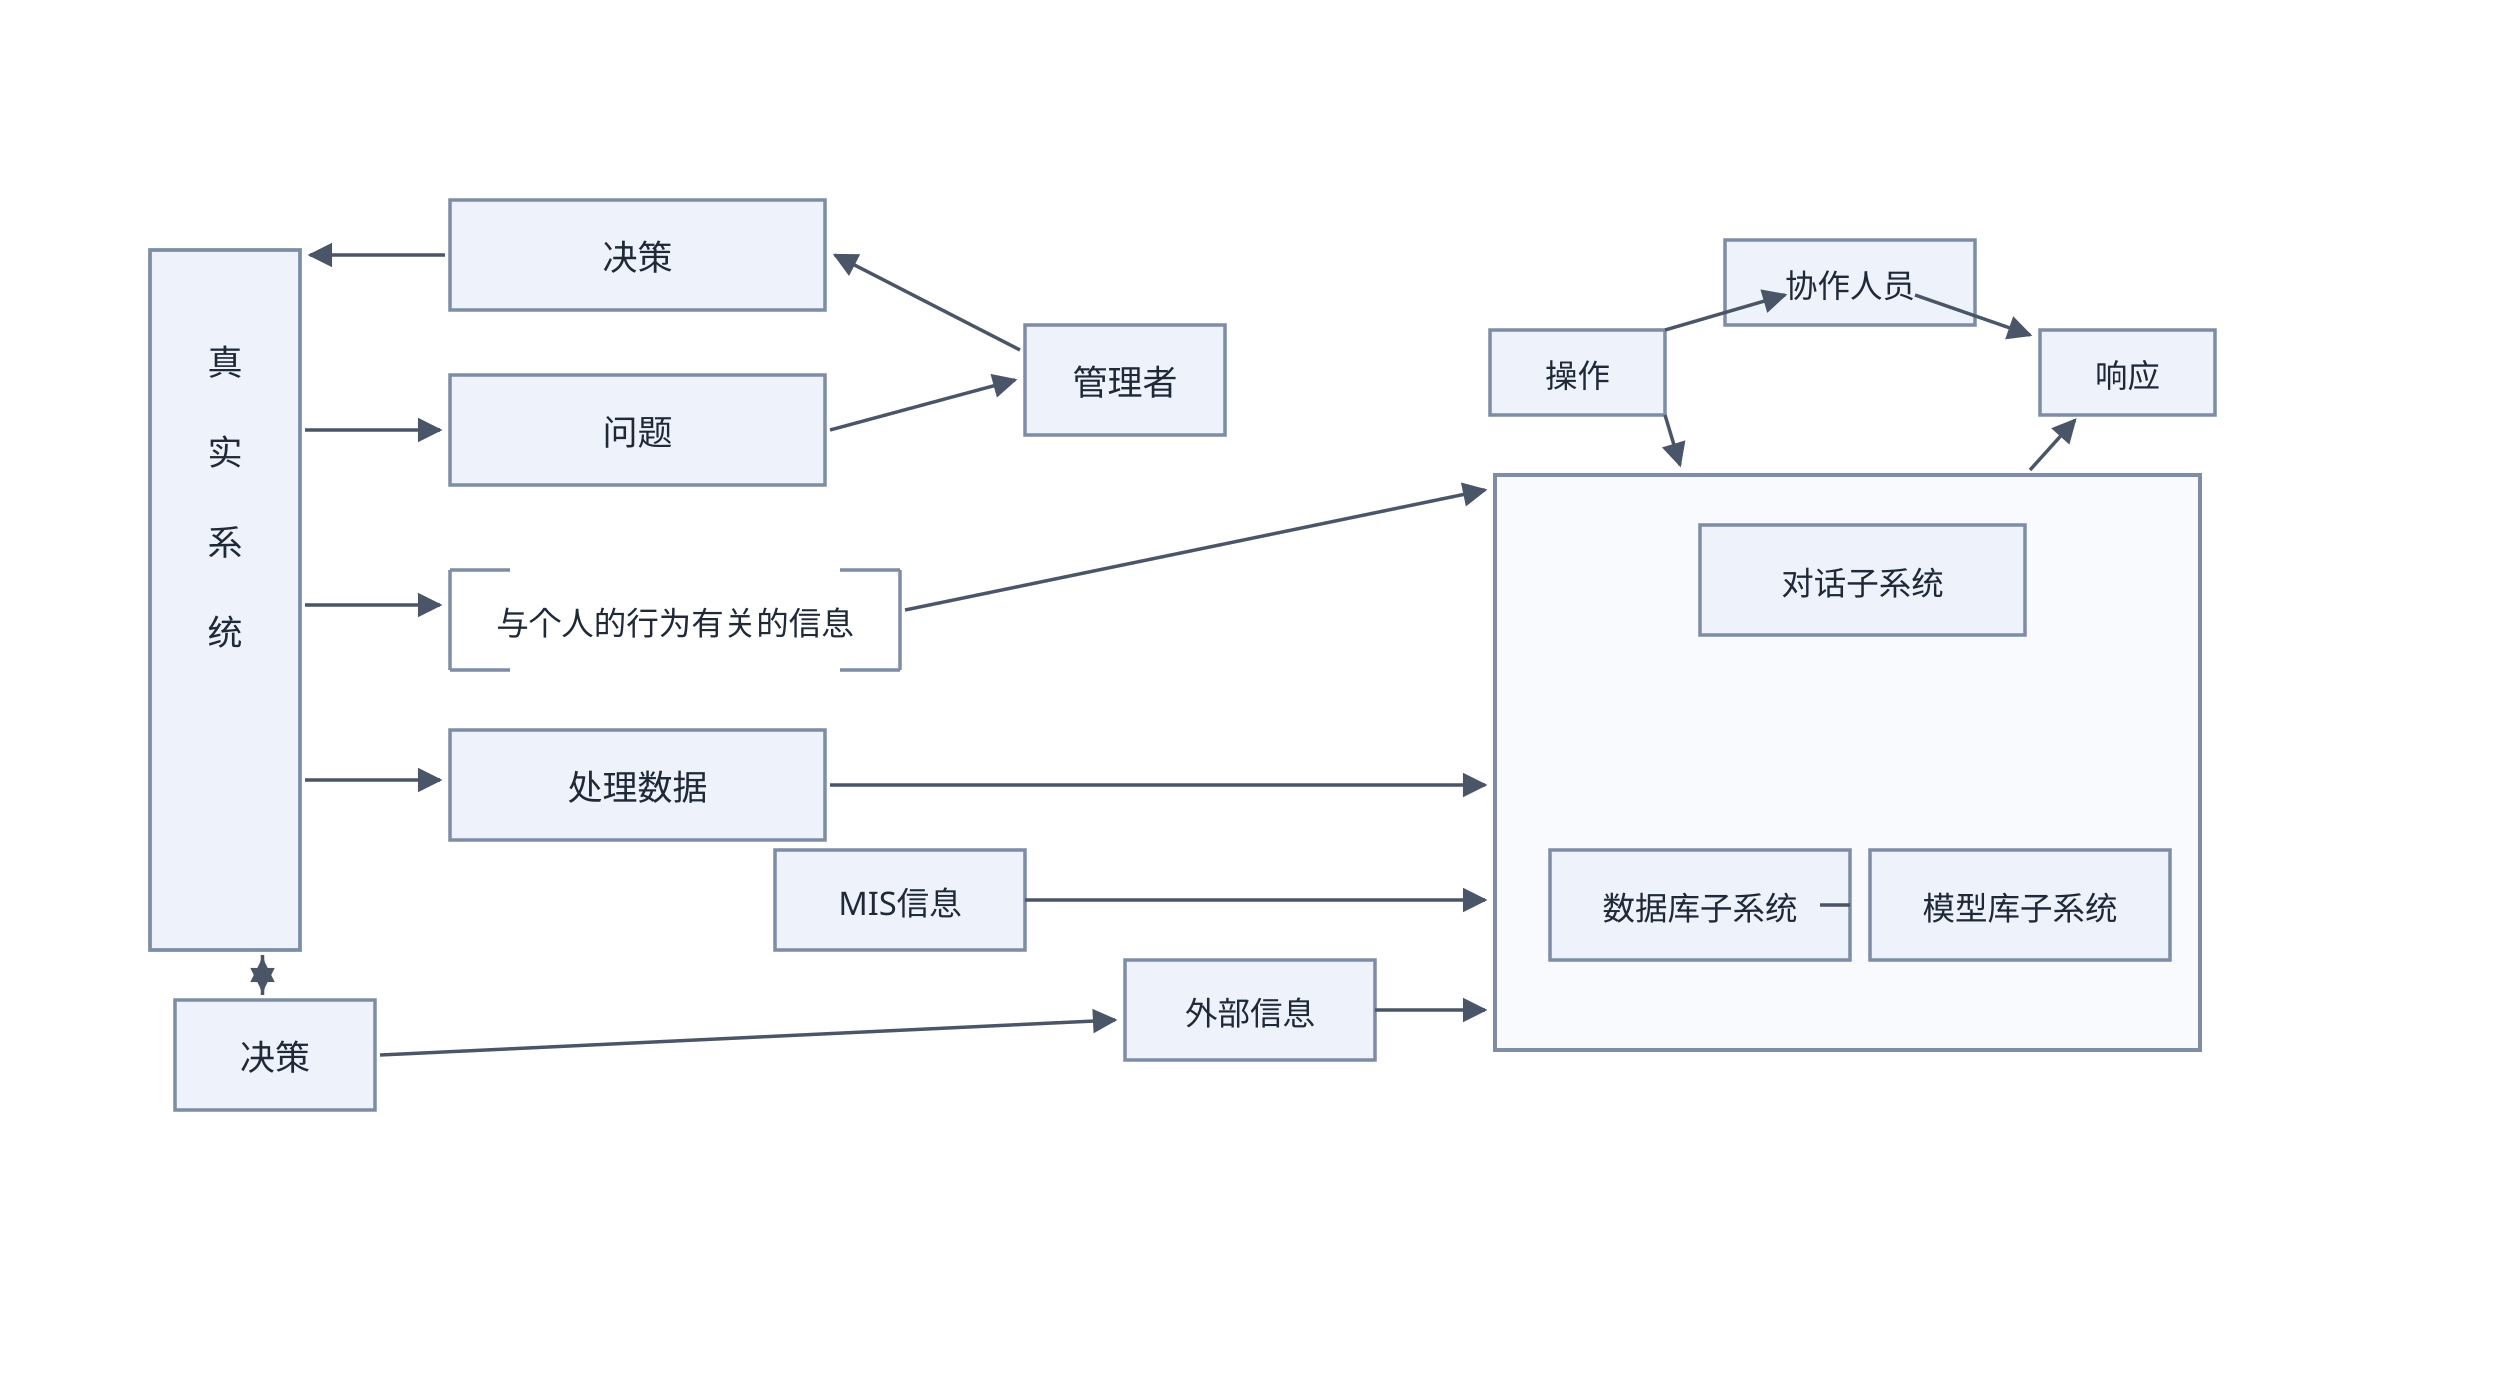
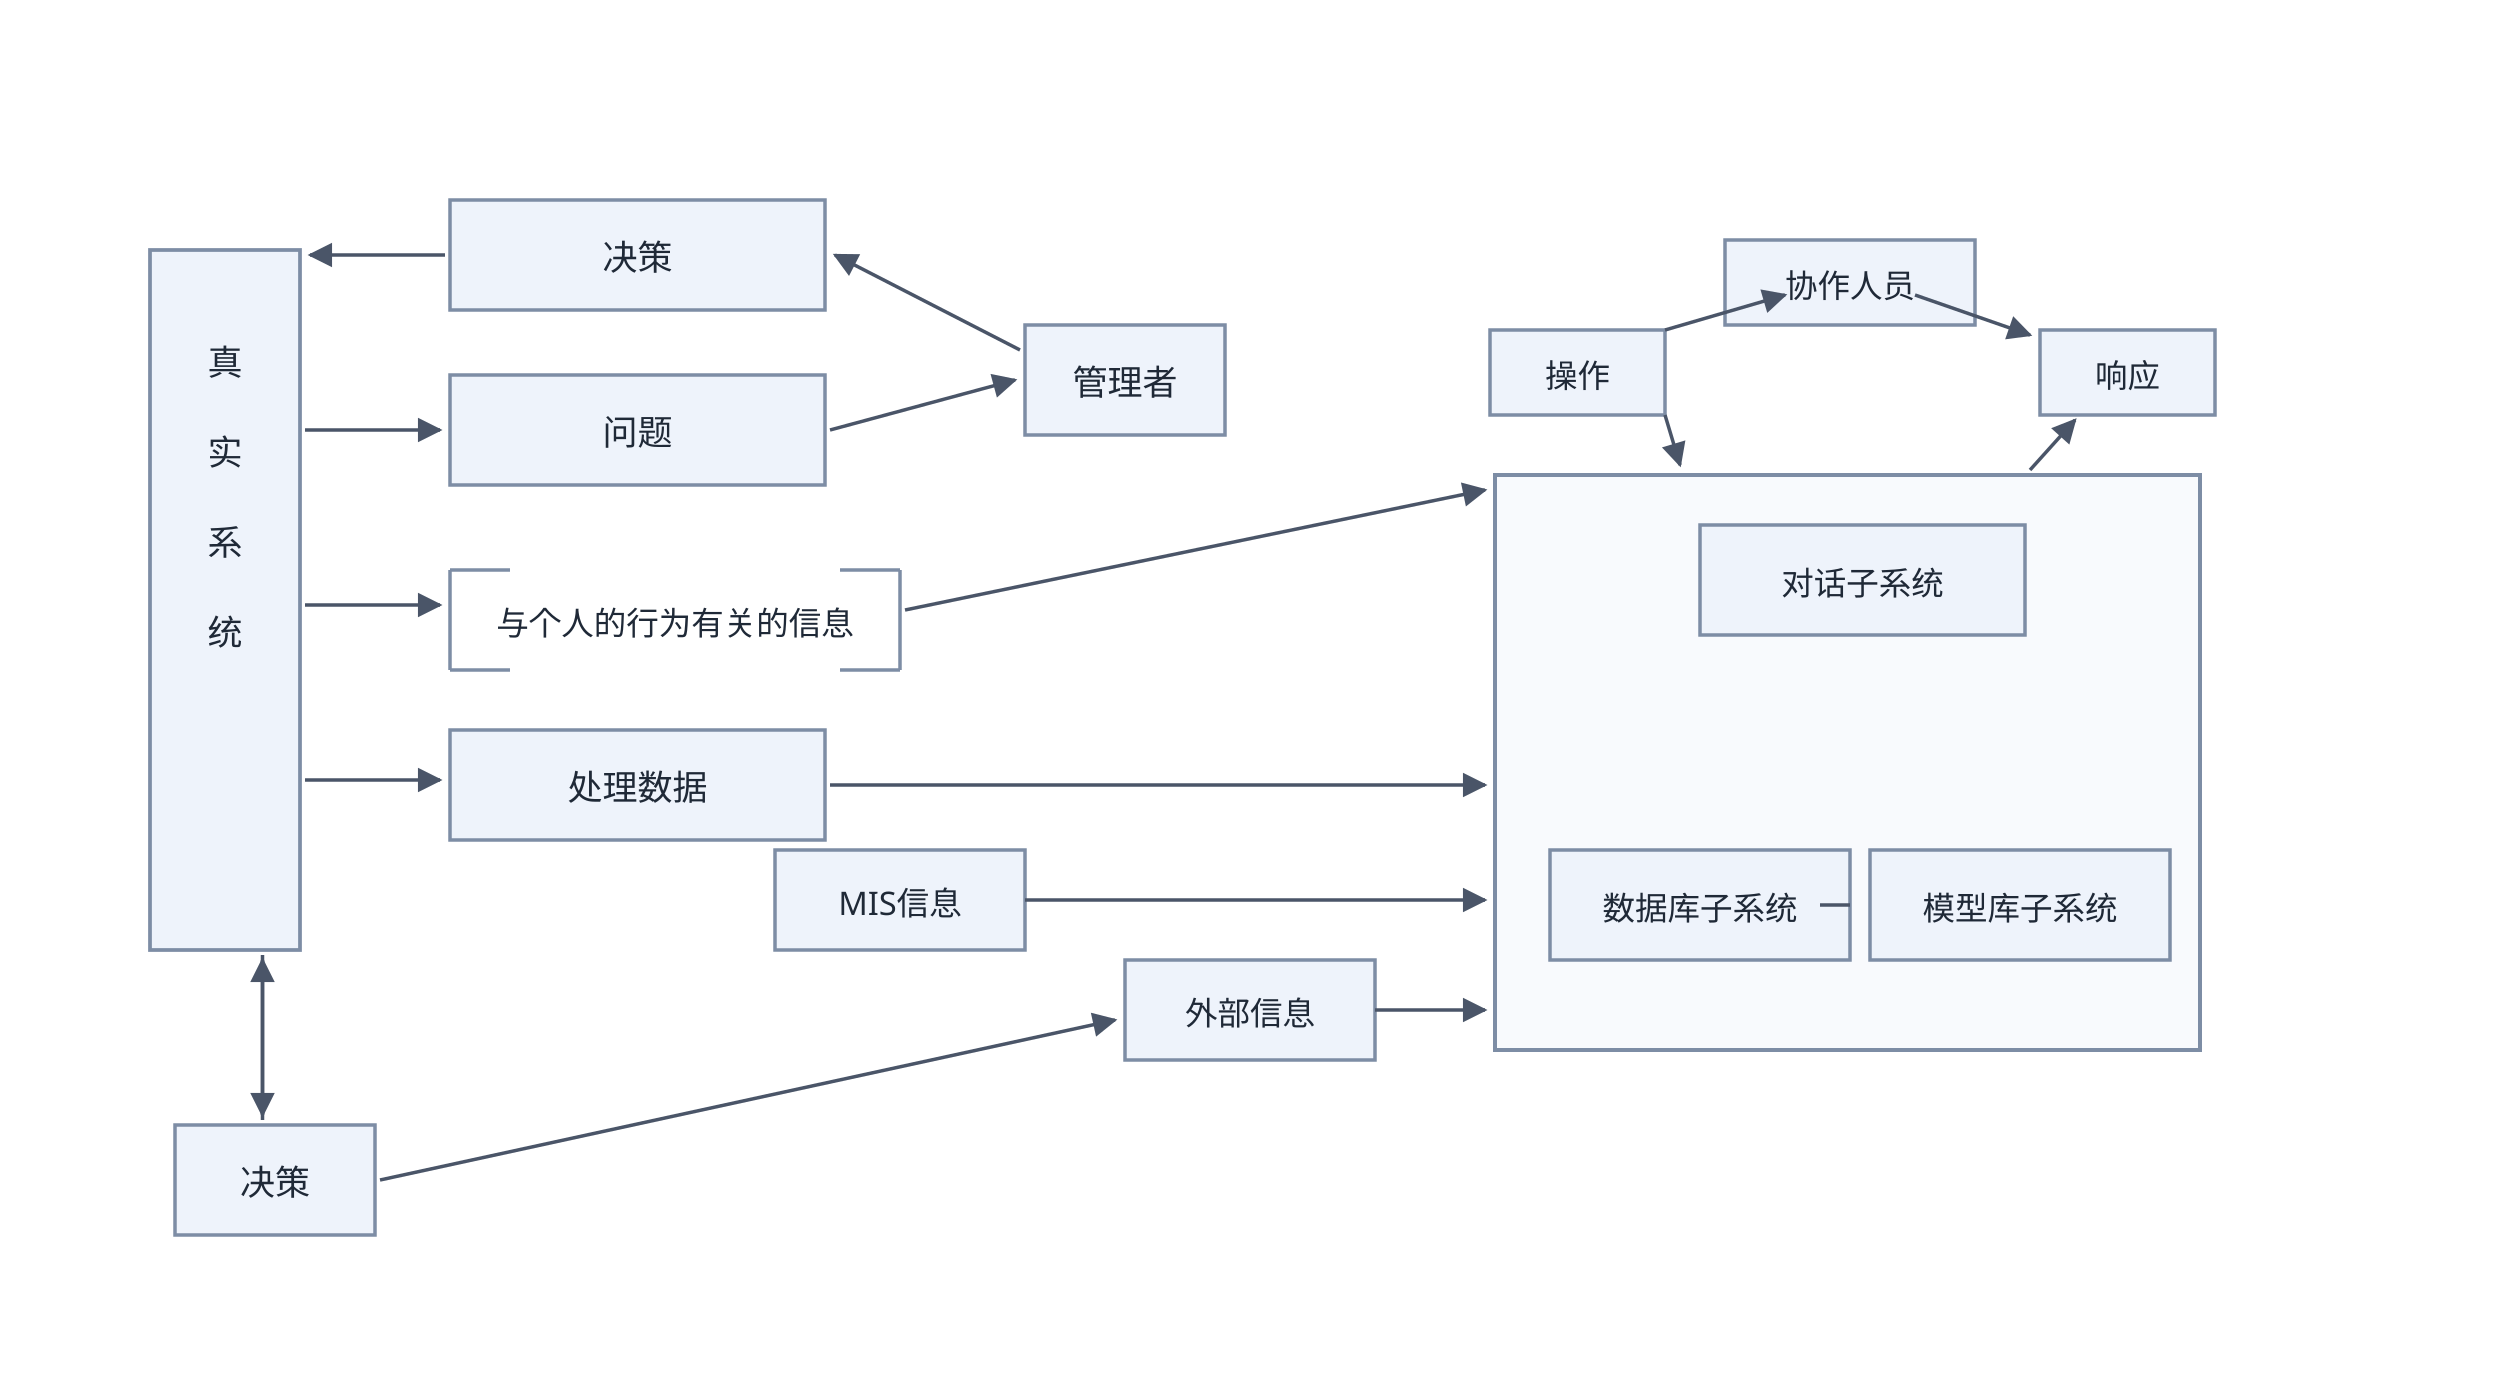
<svg xmlns="http://www.w3.org/2000/svg" width="1000" height="560" viewBox="0 0 1000 560" font-family="sans-serif">
  <rect width="1000" height="560" fill="#ffffff" />
  <defs>
    <marker id="arr" viewBox="0 0 10 10" refX="9" refY="5" markerWidth="7" markerHeight="7" orient="auto">
      <path d="M 0 0 L 10 5 L 0 10 Z" fill="#4a5568" />
    </marker>
  </defs>
  <rect x="60" y="100" width="60" height="280" fill="#eef3fb" stroke="#7d8da5" stroke-width="1.5" />
  <text x="90" y="150" text-anchor="middle" font-size="14" fill="#1f2937">真</text>
  <text x="90" y="186" text-anchor="middle" font-size="14" fill="#1f2937">实</text>
  <text x="90" y="222" text-anchor="middle" font-size="14" fill="#1f2937">系</text>
  <text x="90" y="258" text-anchor="middle" font-size="14" fill="#1f2937">统</text>
  <rect x="180" y="80" width="150" height="44" fill="#eef3fb" stroke="#7d8da5" stroke-width="1.4" />
  <text x="255" y="108" text-anchor="middle" font-size="14" fill="#1f2937">决策</text>
  <rect x="180" y="150" width="150" height="44" fill="#eef3fb" stroke="#7d8da5" stroke-width="1.4" />
  <text x="255" y="178" text-anchor="middle" font-size="14" fill="#1f2937">问题</text>
  <path d="M180 228 h24 M180 268 h24 M336 228 h24 M336 268 h24 M180 228 v40 M360 228 v40" fill="none" stroke="#7d8da5" stroke-width="1.4" />
  <text x="270" y="254" text-anchor="middle" font-size="13" fill="#1f2937">与个人的行为有关的信息</text>
  <rect x="180" y="292" width="150" height="44" fill="#eef3fb" stroke="#7d8da5" stroke-width="1.4" />
  <text x="255" y="320" text-anchor="middle" font-size="14" fill="#1f2937">处理数据</text>
-   <rect x="70" y="400" width="80" height="44" fill="#eef3fb" stroke="#7d8da5" stroke-width="1.4" />
-   <text x="110" y="428" text-anchor="middle" font-size="14" fill="#1f2937">决策</text>
+   <rect x="70" y="450" width="80" height="44" fill="#eef3fb" stroke="#7d8da5" stroke-width="1.4" />
+   <text x="110" y="478" text-anchor="middle" font-size="14" fill="#1f2937">决策</text>
  <rect x="410" y="130" width="80" height="44" fill="#eef3fb" stroke="#7d8da5" stroke-width="1.4" />
  <text x="450" y="158" text-anchor="middle" font-size="14" fill="#1f2937">管理者</text>
  <rect x="310" y="340" width="100" height="40" fill="#eef3fb" stroke="#7d8da5" stroke-width="1.4" />
  <text x="360" y="366" text-anchor="middle" font-size="13" fill="#1f2937">MIS信息</text>
  <rect x="450" y="384" width="100" height="40" fill="#eef3fb" stroke="#7d8da5" stroke-width="1.4" />
  <text x="500" y="410" text-anchor="middle" font-size="13" fill="#1f2937">外部信息</text>
  <rect x="598" y="190" width="282" height="230" fill="#f8fafd" stroke="#7d8da5" stroke-width="1.6" />
  <rect x="680" y="210" width="130" height="44" fill="#eef3fb" stroke="#7d8da5" stroke-width="1.4" />
  <text x="745" y="238" text-anchor="middle" font-size="13" fill="#1f2937">对话子系统</text>
  <rect x="620" y="340" width="120" height="44" fill="#eef3fb" stroke="#7d8da5" stroke-width="1.4" />
  <text x="680" y="368" text-anchor="middle" font-size="13" fill="#1f2937">数据库子系统</text>
  <rect x="748" y="340" width="120" height="44" fill="#eef3fb" stroke="#7d8da5" stroke-width="1.4" />
  <text x="808" y="368" text-anchor="middle" font-size="13" fill="#1f2937">模型库子系统</text>
  <rect x="690" y="96" width="100" height="34" fill="#eef3fb" stroke="#7d8da5" stroke-width="1.4" />
  <text x="740" y="119" text-anchor="middle" font-size="13" fill="#1f2937">协作人员</text>
  <rect x="596" y="132" width="70" height="34" fill="#eef3fb" stroke="#7d8da5" stroke-width="1.4" />
  <text x="631" y="155" text-anchor="middle" font-size="13" fill="#1f2937">操作</text>
  <rect x="816" y="132" width="70" height="34" fill="#eef3fb" stroke="#7d8da5" stroke-width="1.4" />
  <text x="851" y="155" text-anchor="middle" font-size="13" fill="#1f2937">响应</text>
  <g stroke="#4a5568" stroke-width="1.4" fill="none">
    <line x1="178" y1="102" x2="124" y2="102" marker-end="url(#arr)" />
    <line x1="122" y1="172" x2="176" y2="172" marker-end="url(#arr)" />
    <line x1="408" y1="140" x2="334" y2="102" marker-end="url(#arr)" />
    <line x1="332" y1="172" x2="406" y2="152" marker-end="url(#arr)" />
    <line x1="122" y1="242" x2="176" y2="242" marker-end="url(#arr)" />
    <line x1="362" y1="244" x2="594" y2="196" marker-end="url(#arr)" />
    <line x1="122" y1="312" x2="176" y2="312" marker-end="url(#arr)" />
    <line x1="332" y1="314" x2="594" y2="314" marker-end="url(#arr)" />
-     <line x1="105" y1="382" x2="105" y2="396" marker-end="url(#arr)" />
-     <line x1="105" y1="398" x2="105" y2="384" marker-end="url(#arr)" />
-     <line x1="152" y1="422" x2="446" y2="408" marker-end="url(#arr)" />
+     <line x1="105" y1="382" x2="105" y2="446" marker-end="url(#arr)" />
+     <line x1="105" y1="448" x2="105" y2="384" marker-end="url(#arr)" />
+     <line x1="152" y1="472" x2="446" y2="408" marker-end="url(#arr)" />
    <line x1="410" y1="360" x2="594" y2="360" marker-end="url(#arr)" />
    <line x1="550" y1="404" x2="594" y2="404" marker-end="url(#arr)" />
    <line x1="666" y1="132" x2="714" y2="118" marker-end="url(#arr)" />
    <line x1="766" y1="118" x2="812" y2="134" marker-end="url(#arr)" />
    <line x1="666" y1="166" x2="672" y2="186" marker-end="url(#arr)" />
    <line x1="812" y1="188" x2="830" y2="168" marker-end="url(#arr)" />
    <line x1="740" y1="362" x2="728" y2="362" />
  </g>
</svg>
